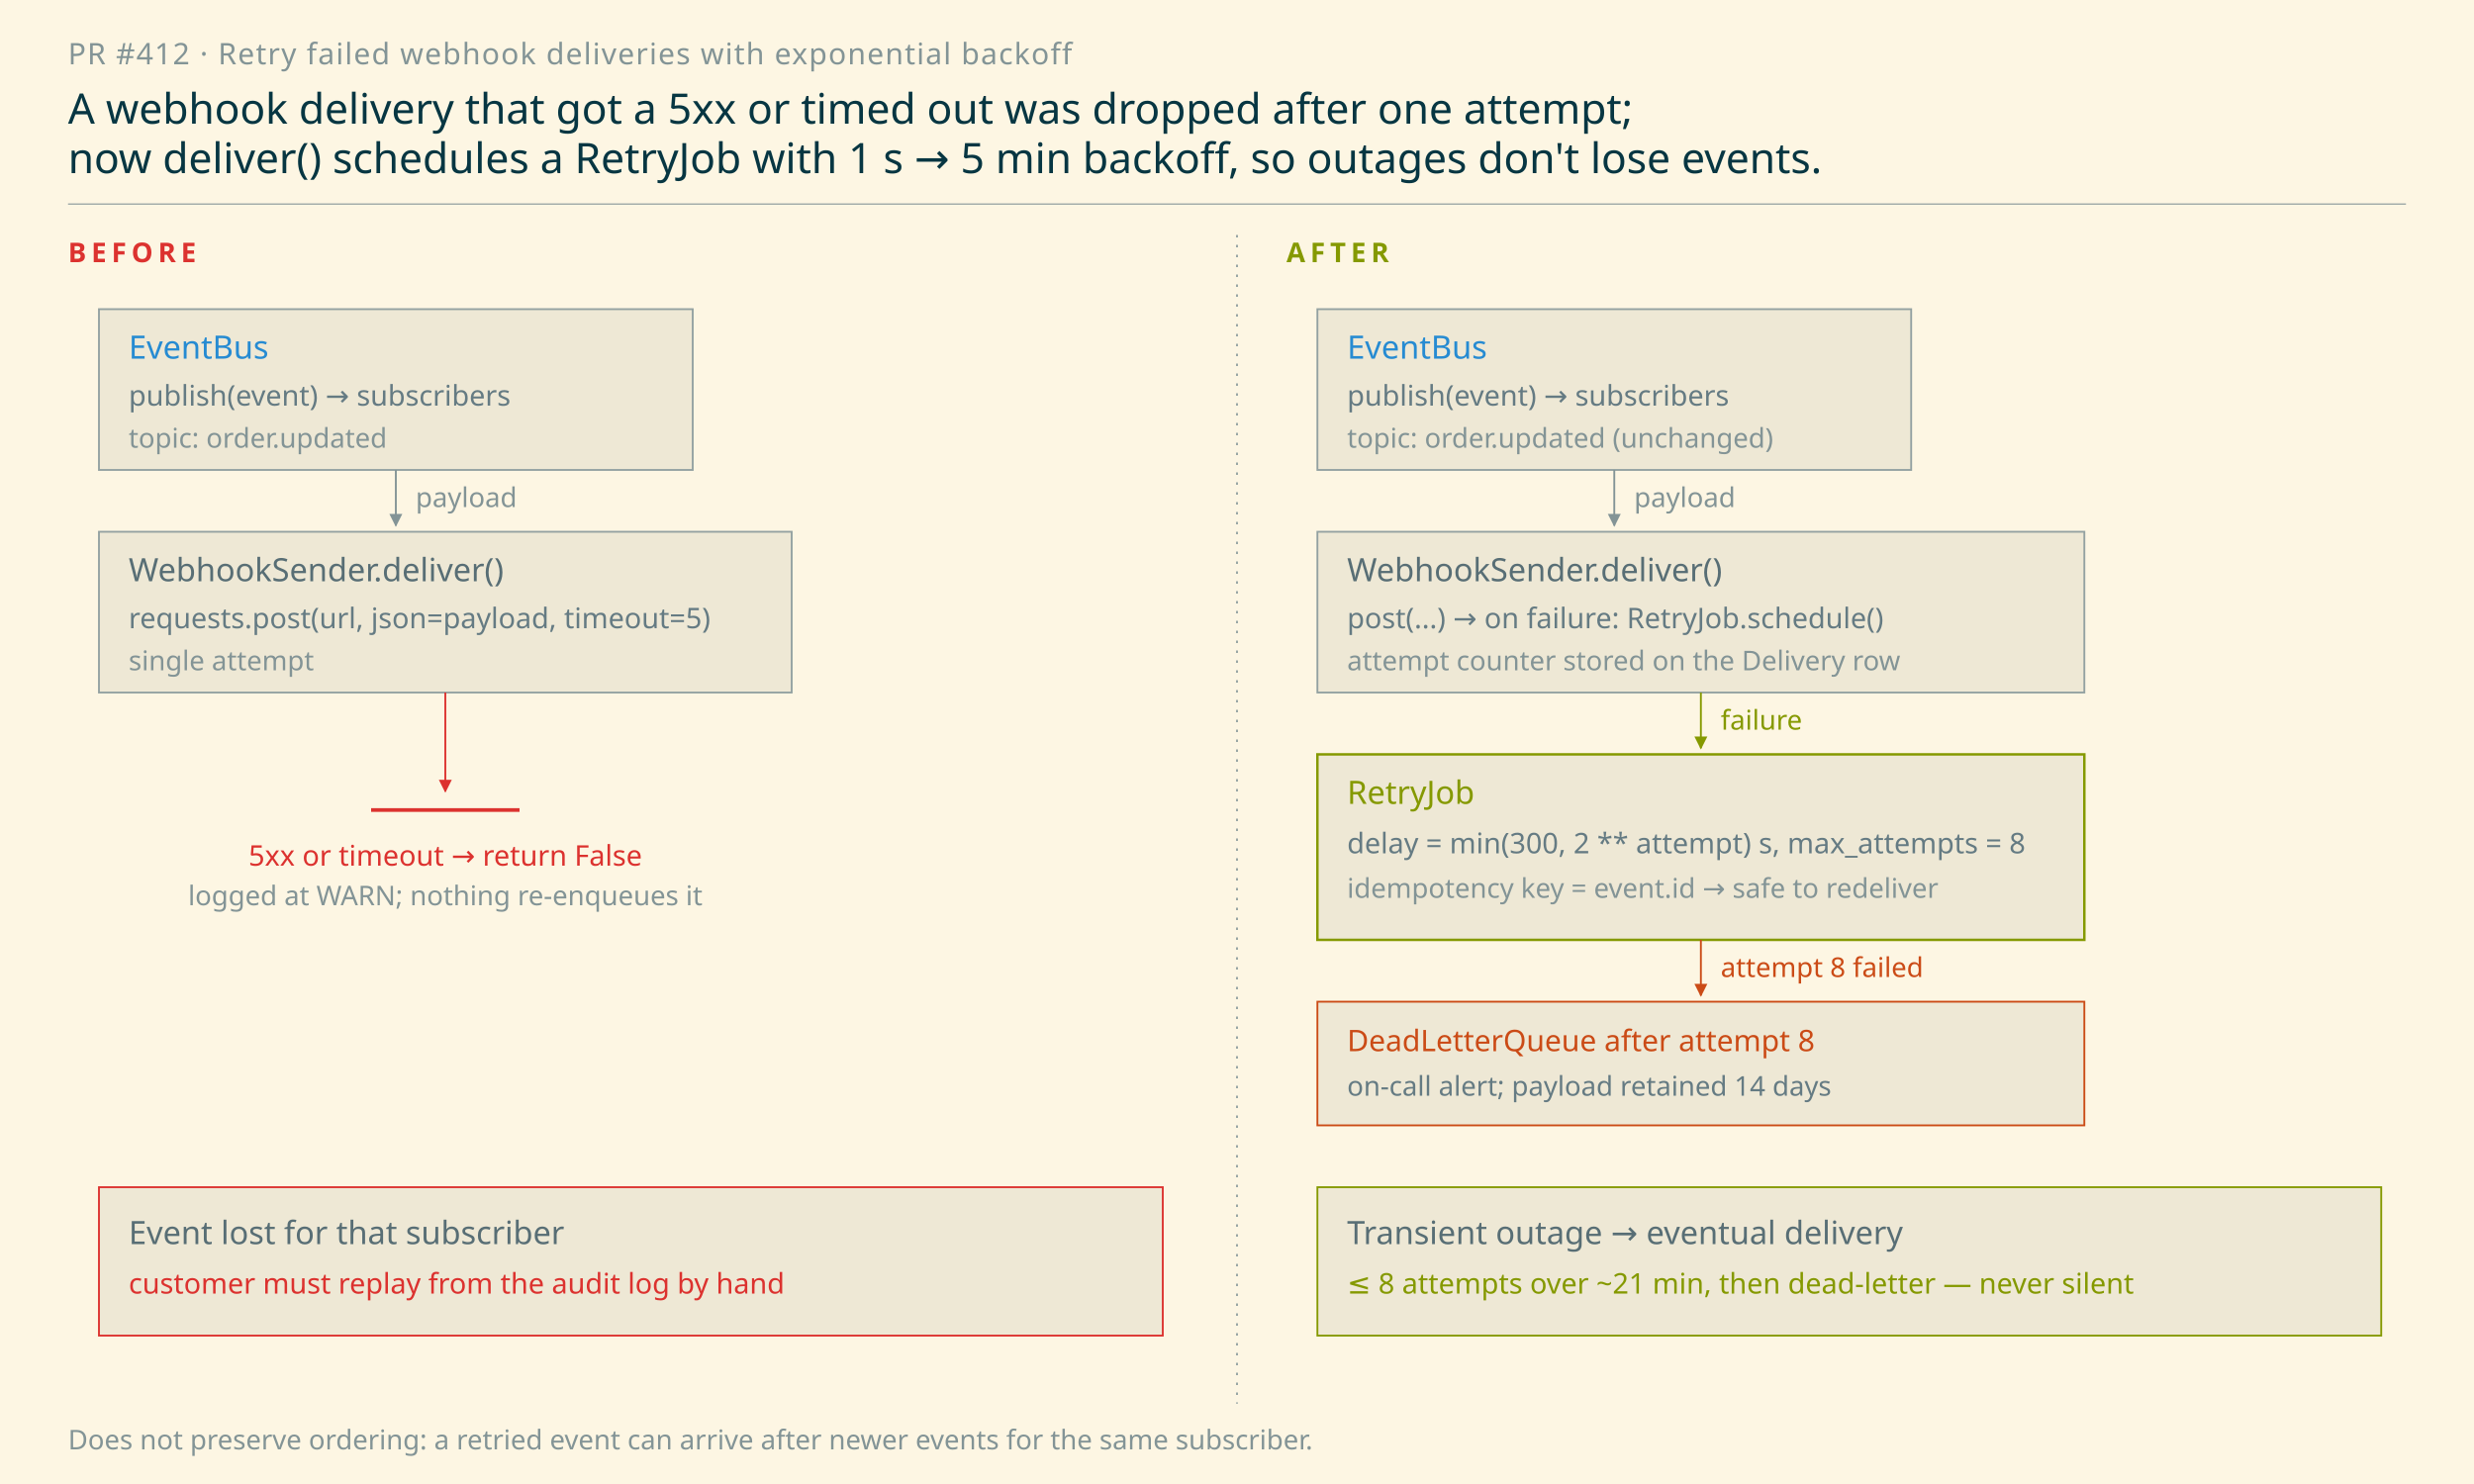
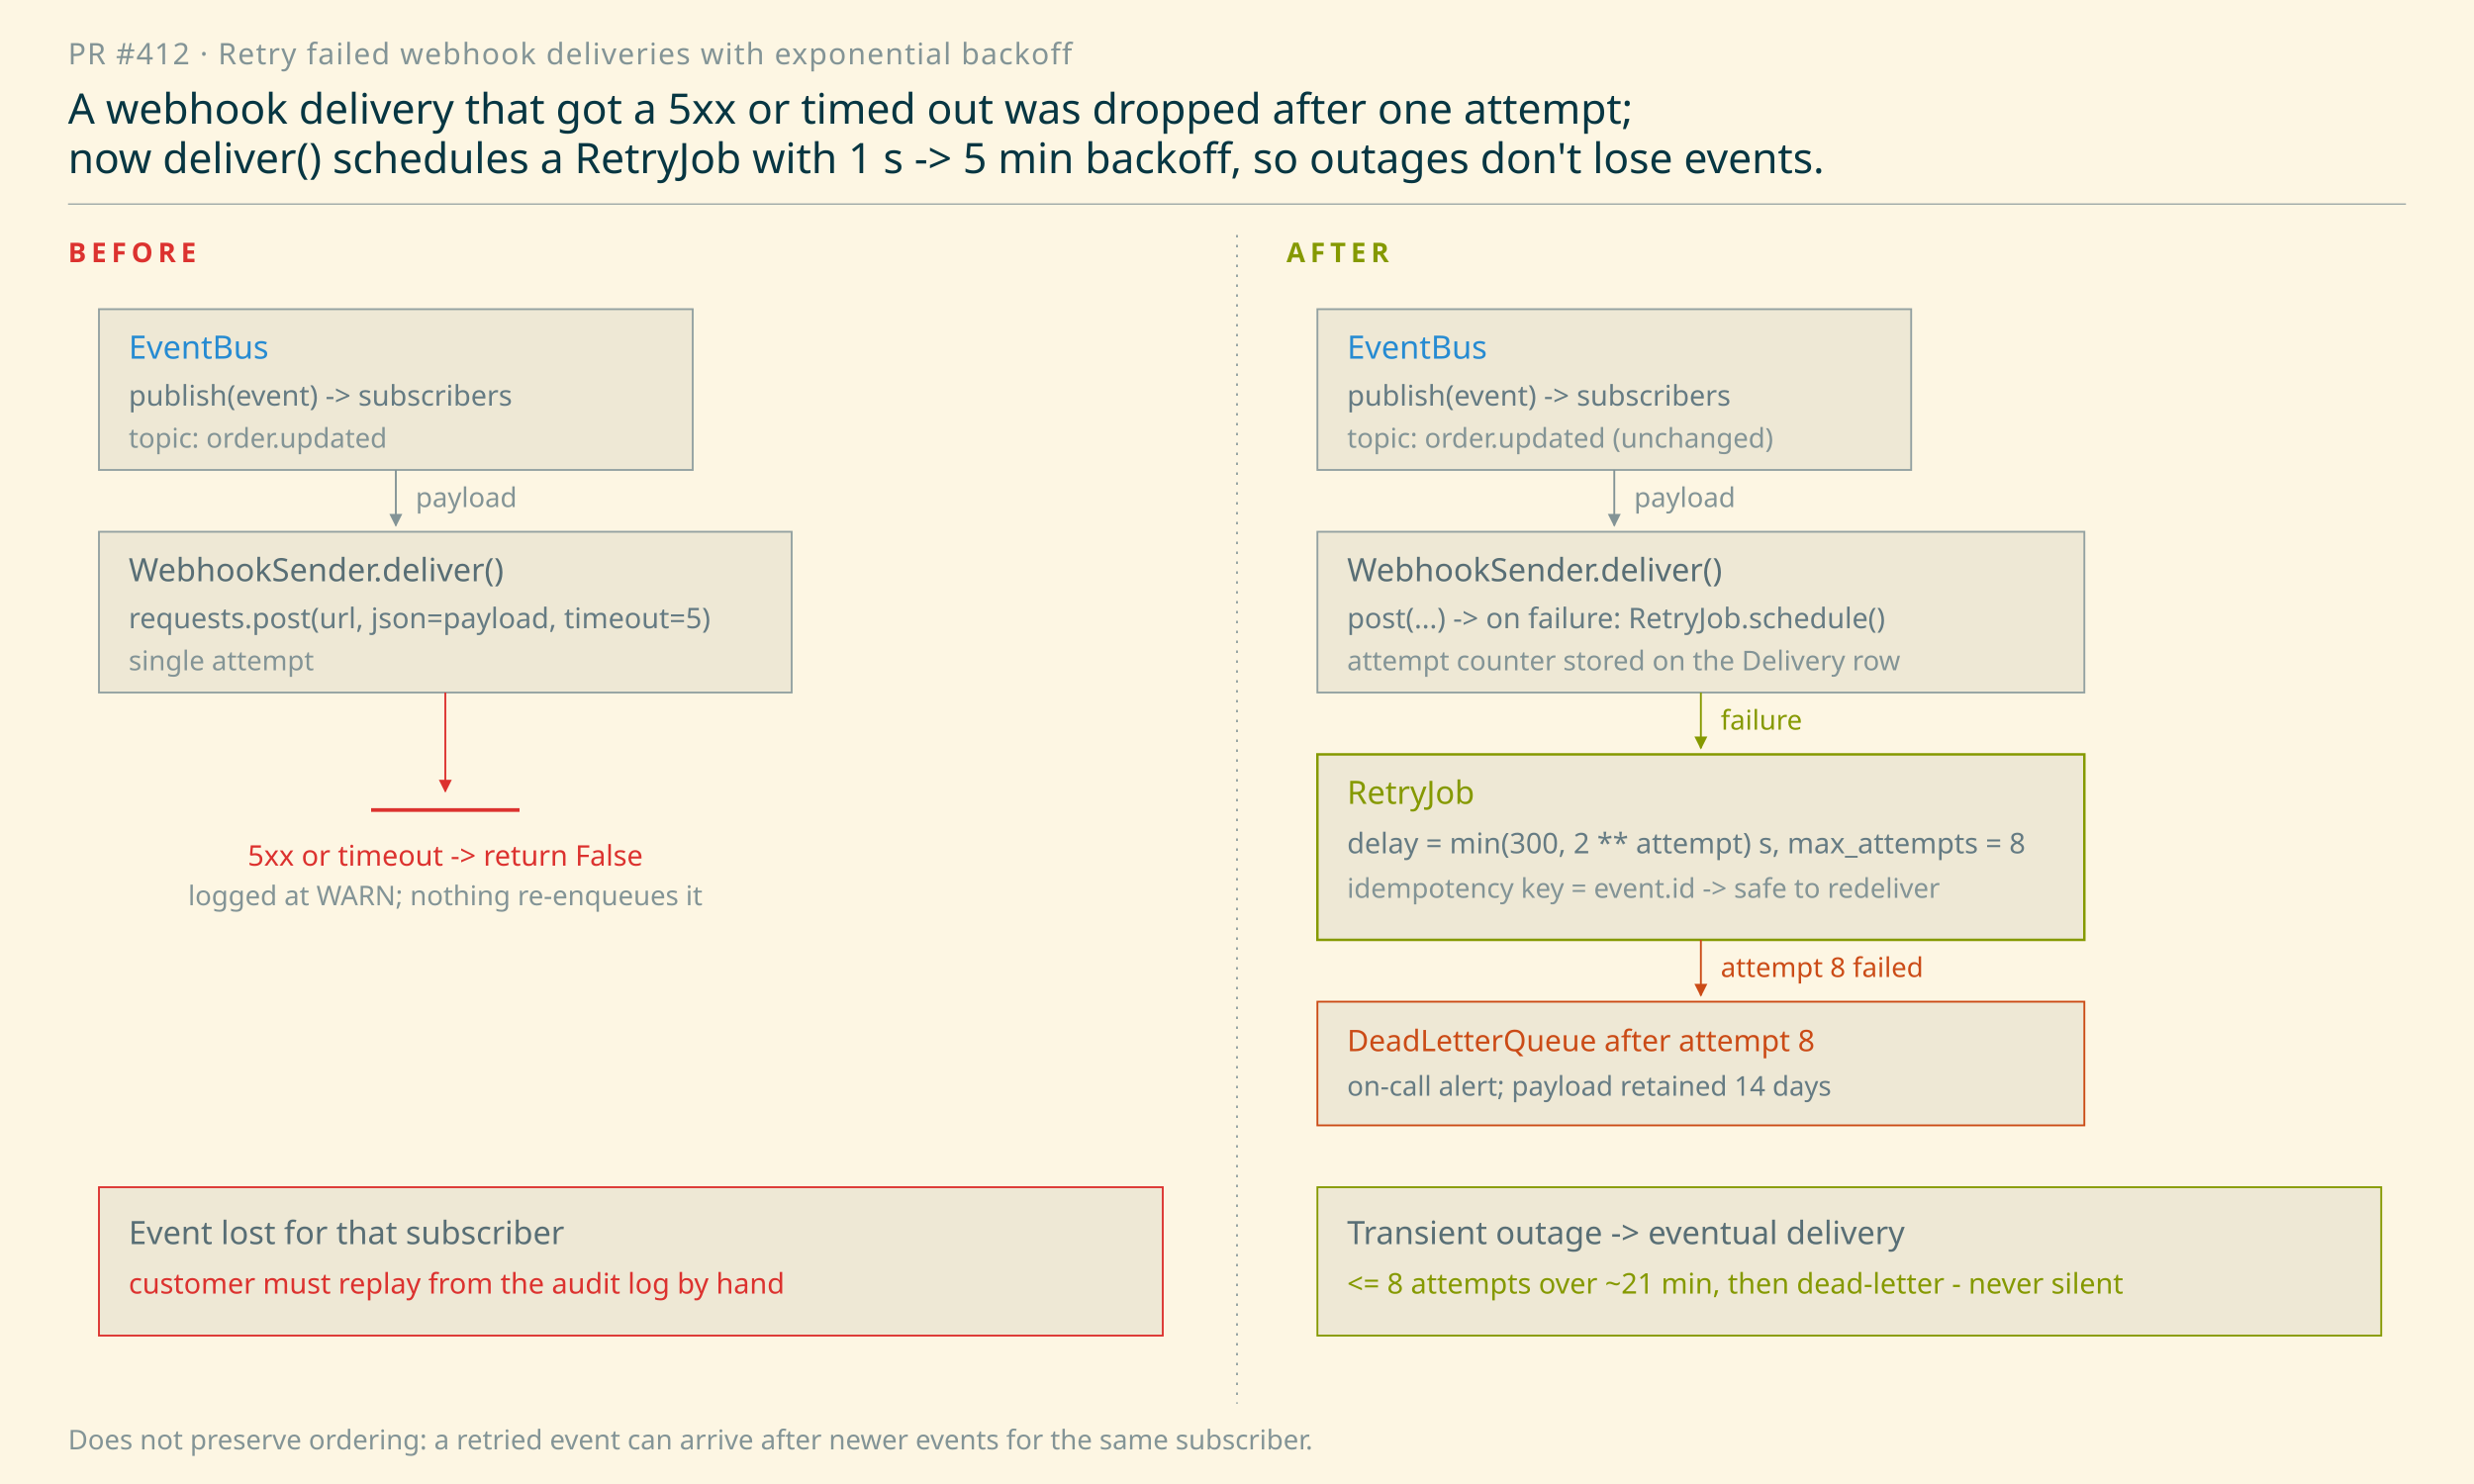
<svg xmlns="http://www.w3.org/2000/svg" viewBox="0 0 2000 1200" font-family="'Segoe UI', 'Noto Sans', 'DejaVu Sans', ui-sans-serif, system-ui, sans-serif">
  <rect x="0" y="0" width="2000" height="1200" fill="#fdf6e3" />
  <defs>
    <marker id="arr-dim" viewBox="0 0 10 10" refX="9" refY="5" markerWidth="7" markerHeight="7" orient="auto-start-reverse">
      <path d="M0,0 L10,5 L0,10 z" fill="#839496" />
    </marker>
    <marker id="arr-blue" viewBox="0 0 10 10" refX="9" refY="5" markerWidth="7" markerHeight="7" orient="auto-start-reverse">
      <path d="M0,0 L10,5 L0,10 z" fill="#268bd2" />
    </marker>
    <marker id="arr-green" viewBox="0 0 10 10" refX="9" refY="5" markerWidth="7" markerHeight="7" orient="auto-start-reverse">
      <path d="M0,0 L10,5 L0,10 z" fill="#859900" />
    </marker>
    <marker id="arr-red" viewBox="0 0 10 10" refX="9" refY="5" markerWidth="7" markerHeight="7" orient="auto-start-reverse">
      <path d="M0,0 L10,5 L0,10 z" fill="#dc322f" />
    </marker>
    <marker id="arr-orange" viewBox="0 0 10 10" refX="9" refY="5" markerWidth="7" markerHeight="7" orient="auto-start-reverse">
      <path d="M0,0 L10,5 L0,10 z" fill="#cb4b16" />
    </marker>
  </defs>
  <text x="55" y="52" font-size="24" letter-spacing="1" fill="#839496">PR #412 · Retry failed webhook deliveries with exponential backoff</text>
  <text x="55" y="100" font-size="34" fill="#073642">A webhook delivery that got a 5xx or timed out was dropped after one attempt;</text>
-   <text x="55" y="140" font-size="34" fill="#073642">now deliver() schedules a RetryJob with 1 s → 5 min backoff, so outages don't lose events.</text>
+   <text x="55" y="140" font-size="34" fill="#073642">now deliver() schedules a RetryJob with 1 s -&gt; 5 min backoff, so outages don't lose events.</text>
  <line x1="55" y1="165" x2="1945" y2="165" stroke="#93a1a1" stroke-width="1" />
  <text x="55" y="212" font-size="22" font-weight="700" letter-spacing="4" fill="#dc322f">BEFORE</text>
  <text x="1040" y="212" font-size="22" font-weight="700" letter-spacing="4" fill="#859900">AFTER</text>
  <line x1="1000" y1="190" x2="1000" y2="1135" stroke="#93a1a1" stroke-width="1.5" stroke-dasharray="2 6" />
  <g>
    <rect x="80" y="250" width="480" height="130" fill="#eee8d5" stroke="#93a1a1" stroke-width="1.5" />
    <text x="104" y="290" font-size="26" fill="#268bd2">EventBus</text>
-     <text x="104" y="328" font-size="23" fill="#657b83">publish(event) → subscribers</text>
+     <text x="104" y="328" font-size="23" fill="#657b83">publish(event) -&gt; subscribers</text>
    <text x="104" y="362" font-size="22" fill="#839496">topic: order.updated</text>
  </g>
  <line x1="320" y1="380" x2="320" y2="425" stroke="#839496" stroke-width="1.5" marker-end="url(#arr-dim)" />
  <text x="336" y="410" font-size="22" fill="#839496">payload</text>
  <g>
    <rect x="80" y="430" width="560" height="130" fill="#eee8d5" stroke="#93a1a1" stroke-width="1.5" />
    <text x="104" y="470" font-size="26" fill="#586e75">WebhookSender.deliver()</text>
    <text x="104" y="508" font-size="23" fill="#657b83">requests.post(url, json=payload, timeout=5)</text>
    <text x="104" y="542" font-size="22" fill="#839496">single attempt</text>
  </g>
  <line x1="360" y1="560" x2="360" y2="640" stroke="#dc322f" stroke-width="1.5" marker-end="url(#arr-red)" />
  <line x1="300" y1="655" x2="420" y2="655" stroke="#dc322f" stroke-width="3" />
-   <text x="360" y="700" font-size="23" fill="#dc322f" text-anchor="middle">5xx or timeout → return False</text>
+   <text x="360" y="700" font-size="23" fill="#dc322f" text-anchor="middle">5xx or timeout -&gt; return False</text>
  <text x="360" y="732" font-size="22" fill="#839496" text-anchor="middle">logged at WARN; nothing re-enqueues it</text>
  <g>
    <rect x="80" y="960" width="860" height="120" fill="#eee8d5" stroke="#dc322f" stroke-width="1.5" />
    <text x="104" y="1006" font-size="26" fill="#586e75">Event lost for that subscriber</text>
    <text x="104" y="1046" font-size="23" fill="#dc322f">customer must replay from the audit log by hand</text>
  </g>
  <g>
    <rect x="1065" y="250" width="480" height="130" fill="#eee8d5" stroke="#93a1a1" stroke-width="1.5" />
    <text x="1089" y="290" font-size="26" fill="#268bd2">EventBus</text>
-     <text x="1089" y="328" font-size="23" fill="#657b83">publish(event) → subscribers</text>
+     <text x="1089" y="328" font-size="23" fill="#657b83">publish(event) -&gt; subscribers</text>
    <text x="1089" y="362" font-size="22" fill="#839496">topic: order.updated (unchanged)</text>
  </g>
  <line x1="1305" y1="380" x2="1305" y2="425" stroke="#839496" stroke-width="1.5" marker-end="url(#arr-dim)" />
  <text x="1321" y="410" font-size="22" fill="#839496">payload</text>
  <g>
    <rect x="1065" y="430" width="620" height="130" fill="#eee8d5" stroke="#93a1a1" stroke-width="1.5" />
    <text x="1089" y="470" font-size="26" fill="#586e75">WebhookSender.deliver()</text>
-     <text x="1089" y="508" font-size="23" fill="#657b83">post(...) → on failure: RetryJob.schedule()</text>
+     <text x="1089" y="508" font-size="23" fill="#657b83">post(...) -&gt; on failure: RetryJob.schedule()</text>
    <text x="1089" y="542" font-size="22" fill="#839496">attempt counter stored on the Delivery row</text>
  </g>
  <line x1="1375" y1="560" x2="1375" y2="605" stroke="#859900" stroke-width="1.5" marker-end="url(#arr-green)" />
  <text x="1391" y="590" font-size="22" fill="#859900">failure</text>
  <g>
    <rect x="1065" y="610" width="620" height="150" fill="#eee8d5" stroke="#859900" stroke-width="2" />
    <text x="1089" y="650" font-size="26" fill="#859900">RetryJob</text>
    <text x="1089" y="690" font-size="23" fill="#657b83">delay = min(300, 2 ** attempt) s, max_attempts = 8</text>
-     <text x="1089" y="726" font-size="22" fill="#839496">idempotency key = event.id → safe to redeliver</text>
+     <text x="1089" y="726" font-size="22" fill="#839496">idempotency key = event.id -&gt; safe to redeliver</text>
  </g>
  <line x1="1375" y1="760" x2="1375" y2="805" stroke="#cb4b16" stroke-width="1.5" marker-end="url(#arr-orange)" />
  <text x="1391" y="790" font-size="22" fill="#cb4b16">attempt 8 failed</text>
  <g>
    <rect x="1065" y="810" width="620" height="100" fill="#eee8d5" stroke="#cb4b16" stroke-width="1.5" />
    <text x="1089" y="850" font-size="24" fill="#cb4b16">DeadLetterQueue after attempt 8</text>
    <text x="1089" y="886" font-size="22" fill="#657b83">on-call alert; payload retained 14 days</text>
  </g>
  <g>
    <rect x="1065" y="960" width="860" height="120" fill="#eee8d5" stroke="#859900" stroke-width="1.5" />
-     <text x="1089" y="1006" font-size="26" fill="#586e75">Transient outage → eventual delivery</text>
-     <text x="1089" y="1046" font-size="23" fill="#859900">≤ 8 attempts over ~21 min, then dead-letter — never silent</text>
+     <text x="1089" y="1006" font-size="26" fill="#586e75">Transient outage -&gt; eventual delivery</text>
+     <text x="1089" y="1046" font-size="23" fill="#859900">&lt;= 8 attempts over ~21 min, then dead-letter - never silent</text>
  </g>
  <text x="55" y="1172" font-size="22" fill="#839496">Does not preserve ordering: a retried event can arrive after newer events for the same subscriber.</text>
</svg>
